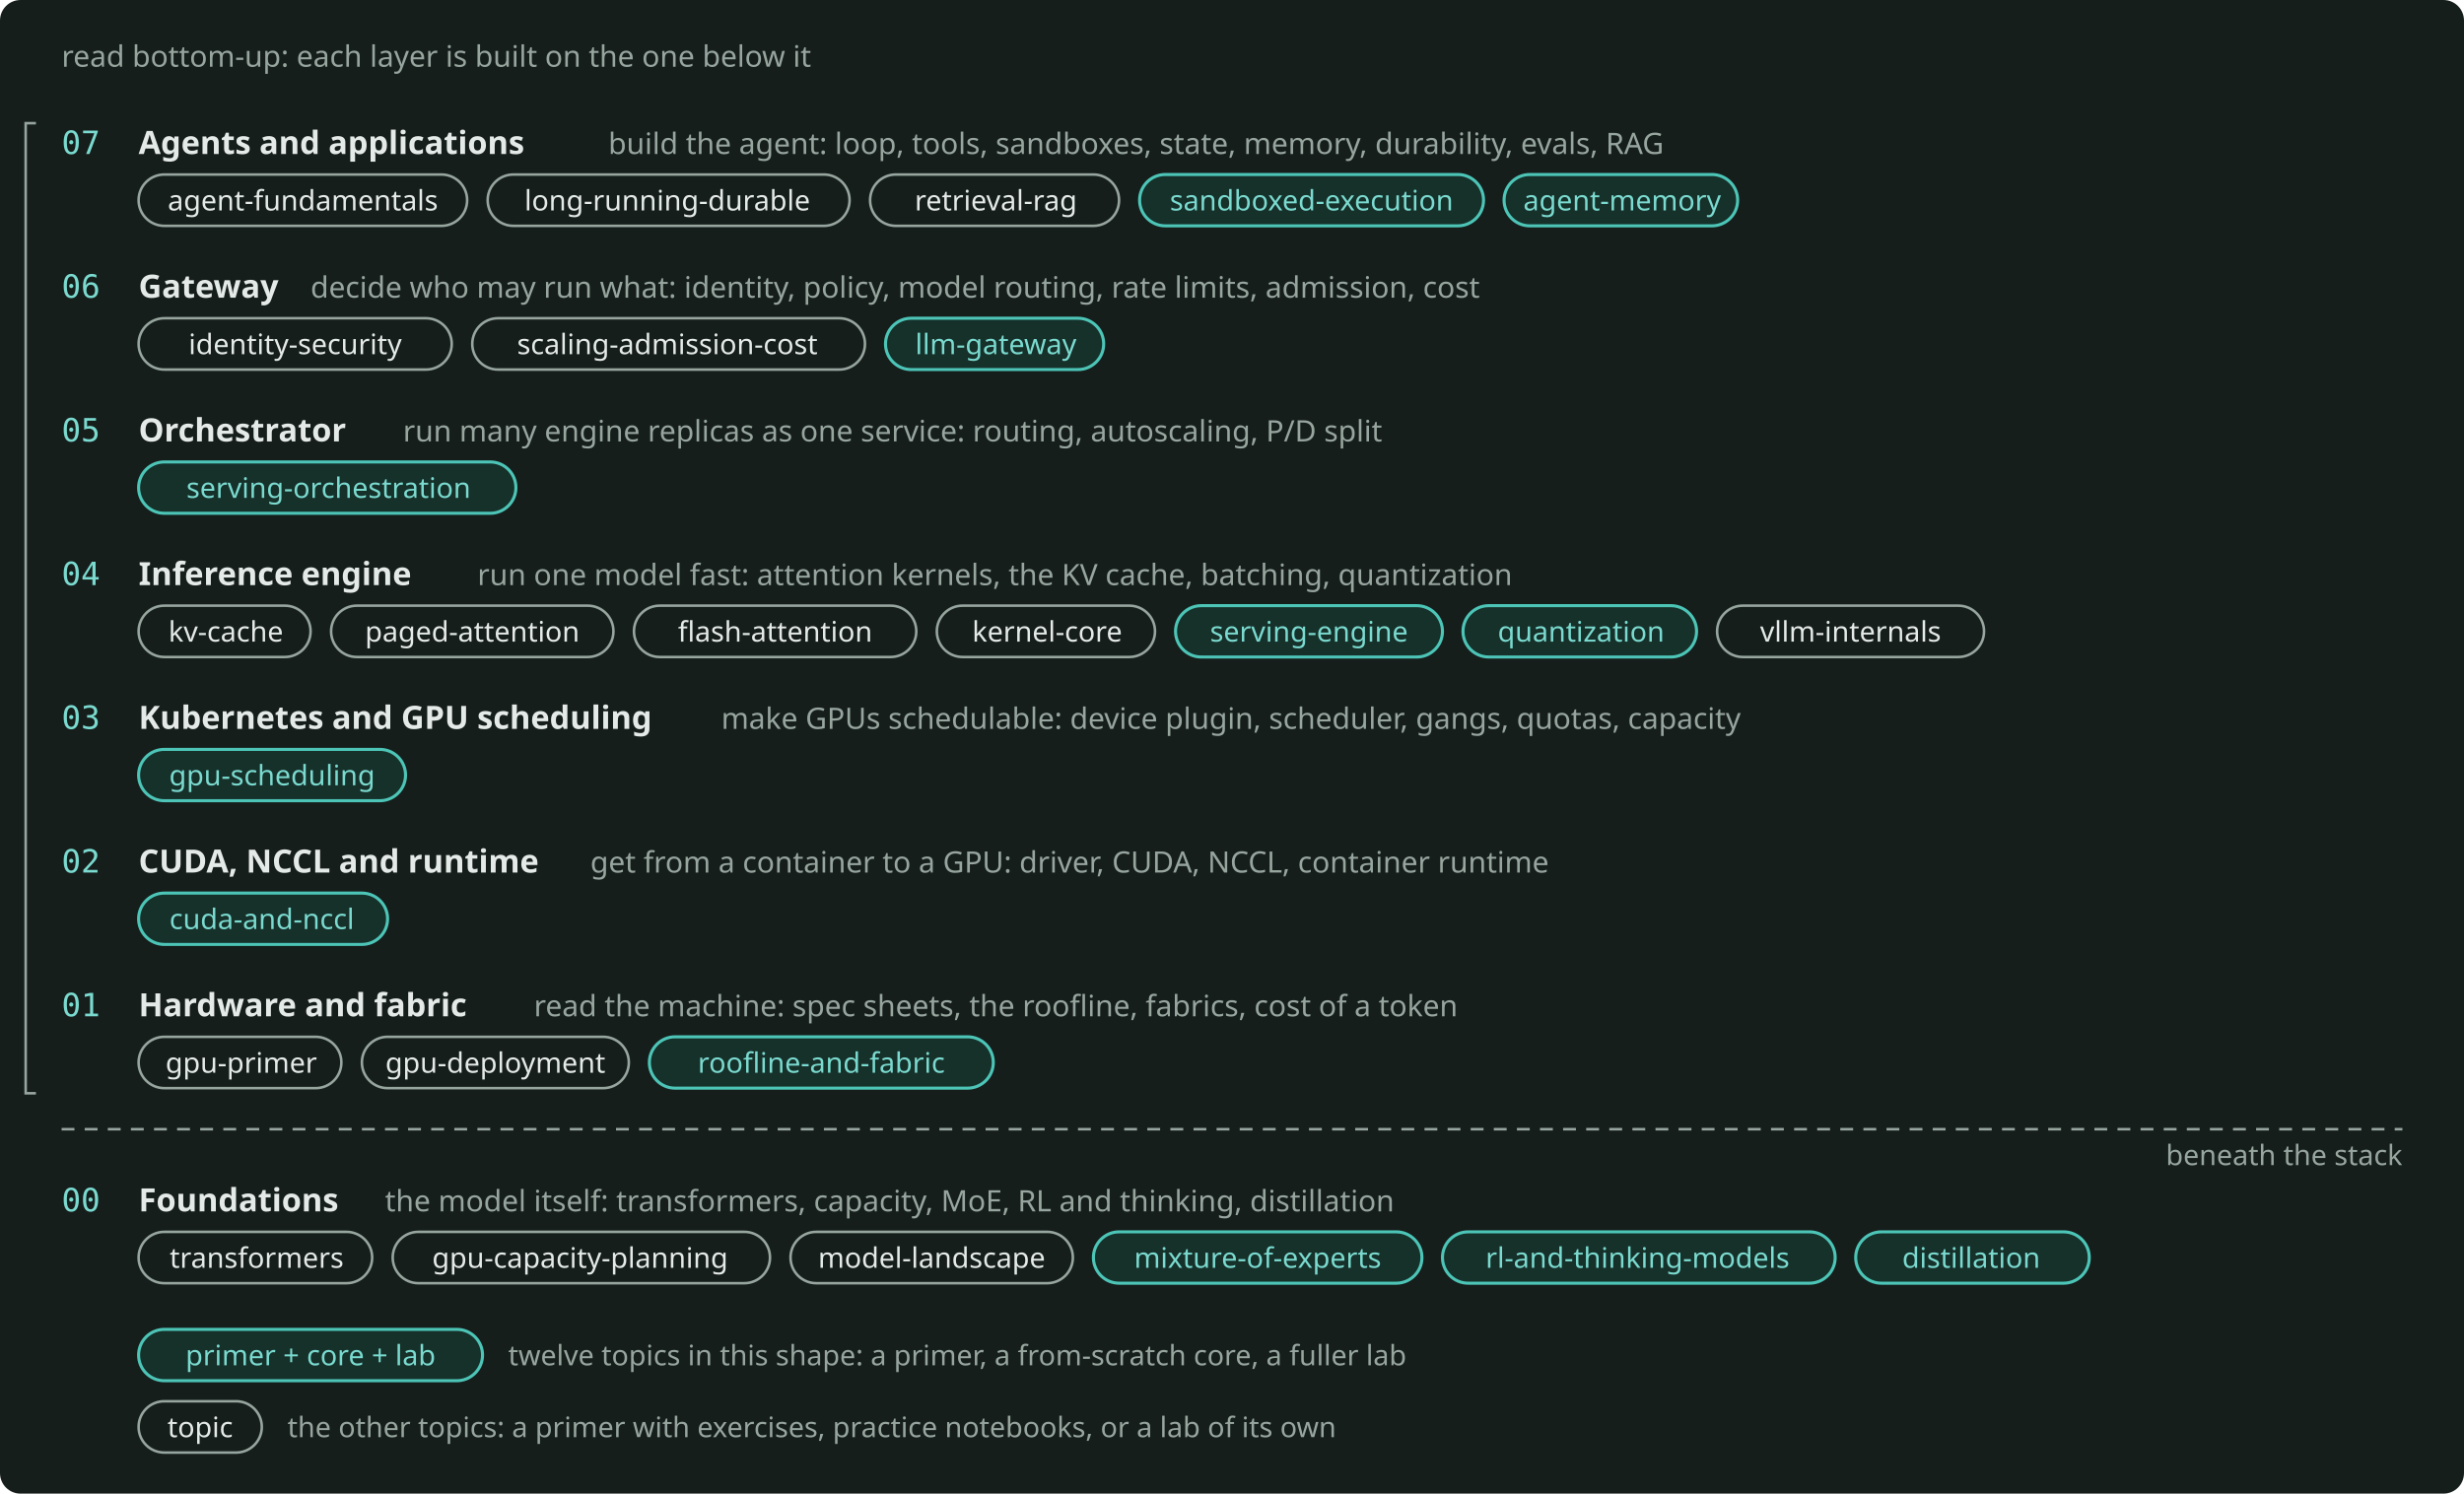
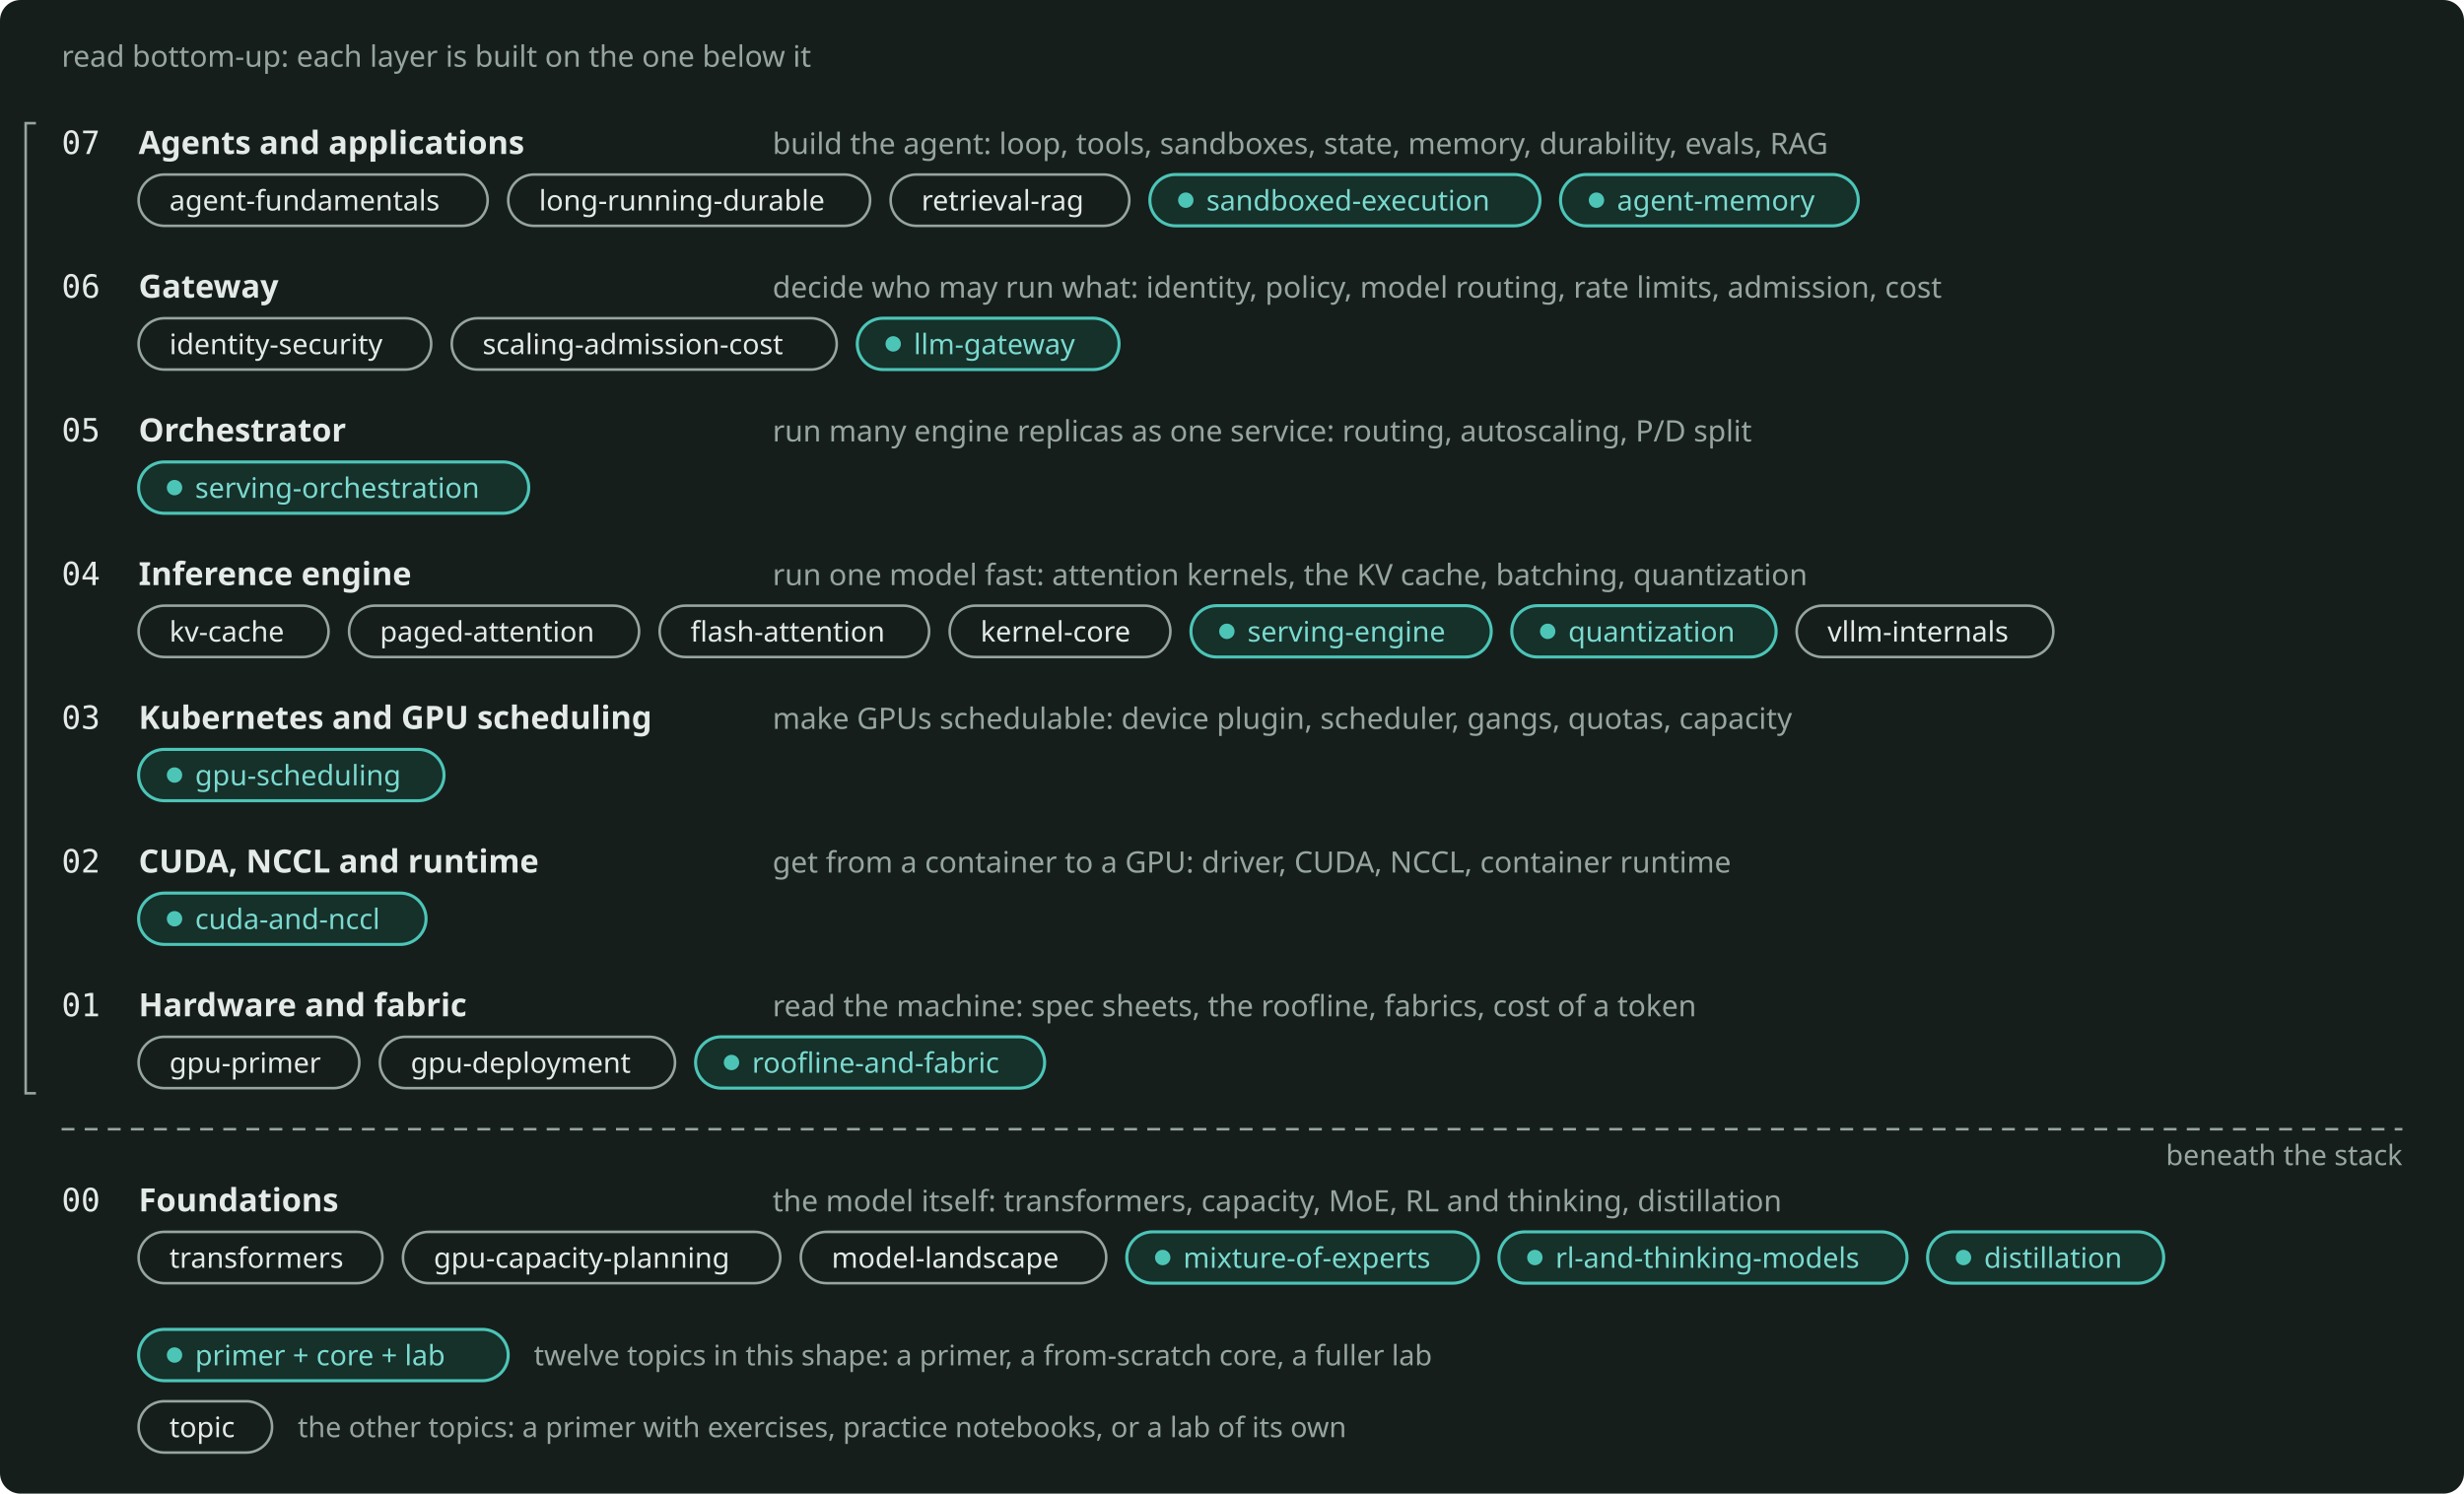
- <svg xmlns="http://www.w3.org/2000/svg" width="960" height="582" viewBox="0 0 960 582" role="img" aria-label="The repository map: eight layers from the agent at the top to the GPUs at the bottom, with the foundations beneath, and the topic folders of each layer; the twelve primer + core + lab topics are highlighted." style="color: #E4EAE7">
+ <svg xmlns="http://www.w3.org/2000/svg" width="960" height="582" viewBox="0 0 960 582" role="img" aria-label="The repository map: the eight layers, from the agents (07) at the top down to the hardware (01) and the foundations (00) beneath it, each with its job in one line and its topic folders; the twelve primer + core + lab topics are marked." style="color: #E4EAE7">
  <rect x="0" y="0" width="960" height="582" rx="8" fill="#161E1C" />
  <g font-family="Bricolage Grotesque, system-ui, sans-serif" font-size="12.5" fill="currentColor">
    <text x="24" y="26" font-size="11.5" fill="#97A59F">read bottom-up: each layer is built on the one below it</text>
-     <text x="24" y="60" font-family="JetBrains Mono, monospace" font-size="12.5" fill="#7ADACF">07</text>
+     <text x="24" y="60" font-family="JetBrains Mono, monospace" font-size="12.5">07</text>
    <text x="54" y="60" font-weight="600">Agents and applications</text>
-     <text x="237" y="60" font-size="11.5" fill="#97A59F">build the agent: loop, tools, sandboxes, state, memory, durability, evals, RAG</text>
-     <rect x="54" y="68" width="128" height="20" rx="10" fill="none" stroke="#97A59F" stroke-width="1" />
-     <text x="118" y="82" text-anchor="middle" font-size="11">agent-fundamentals</text>
-     <rect x="190" y="68" width="141" height="20" rx="10" fill="none" stroke="#97A59F" stroke-width="1" />
-     <text x="260" y="82" text-anchor="middle" font-size="11">long-running-durable</text>
-     <rect x="339" y="68" width="97" height="20" rx="10" fill="none" stroke="#97A59F" stroke-width="1" />
-     <text x="388" y="82" text-anchor="middle" font-size="11">retrieval-rag</text>
-     <rect x="444" y="68" width="134" height="20" rx="10" fill="#16302A" stroke="#4CC5B7" stroke-width="1.2" />
-     <text x="511" y="82" text-anchor="middle" font-size="11" fill="#7ADACF">sandboxed-execution</text>
-     <rect x="586" y="68" width="91" height="20" rx="10" fill="#16302A" stroke="#4CC5B7" stroke-width="1.2" />
-     <text x="632" y="82" text-anchor="middle" font-size="11" fill="#7ADACF">agent-memory</text>
-     <text x="24" y="116" font-family="JetBrains Mono, monospace" font-size="12.5" fill="#7ADACF">06</text>
+     <text x="301" y="60" font-size="11.5" fill="#97A59F">build the agent: loop, tools, sandboxes, state, memory, durability, evals, RAG</text>
+     <rect x="54" y="68" width="136" height="20" rx="10" fill="none" stroke="#97A59F" stroke-width="1" />
+     <text x="66" y="82" font-size="11">agent-fundamentals</text>
+     <rect x="198" y="68" width="141" height="20" rx="10" fill="none" stroke="#97A59F" stroke-width="1" />
+     <text x="210" y="82" font-size="11">long-running-durable</text>
+     <rect x="347" y="68" width="93" height="20" rx="10" fill="none" stroke="#97A59F" stroke-width="1" />
+     <text x="359" y="82" font-size="11">retrieval-rag</text>
+     <rect x="448" y="68" width="152" height="20" rx="10" fill="#16302A" stroke="#4CC5B7" stroke-width="1.2" />
+     <circle cx="462" cy="78" r="3" fill="#4CC5B7" />
+     <text x="470" y="82" font-size="11" fill="#7ADACF">sandboxed-execution</text>
+     <rect x="608" y="68" width="116" height="20" rx="10" fill="#16302A" stroke="#4CC5B7" stroke-width="1.2" />
+     <circle cx="622" cy="78" r="3" fill="#4CC5B7" />
+     <text x="630" y="82" font-size="11" fill="#7ADACF">agent-memory</text>
+     <text x="24" y="116" font-family="JetBrains Mono, monospace" font-size="12.5">06</text>
    <text x="54" y="116" font-weight="600">Gateway</text>
-     <text x="121" y="116" font-size="11.5" fill="#97A59F">decide who may run what: identity, policy, model routing, rate limits, admission, cost</text>
-     <rect x="54" y="124" width="122" height="20" rx="10" fill="none" stroke="#97A59F" stroke-width="1" />
-     <text x="115" y="138" text-anchor="middle" font-size="11">identity-security</text>
-     <rect x="184" y="124" width="153" height="20" rx="10" fill="none" stroke="#97A59F" stroke-width="1" />
-     <text x="260" y="138" text-anchor="middle" font-size="11">scaling-admission-cost</text>
-     <rect x="345" y="124" width="85" height="20" rx="10" fill="#16302A" stroke="#4CC5B7" stroke-width="1.2" />
-     <text x="388" y="138" text-anchor="middle" font-size="11" fill="#7ADACF">llm-gateway</text>
-     <text x="24" y="172" font-family="JetBrains Mono, monospace" font-size="12.5" fill="#7ADACF">05</text>
+     <text x="301" y="116" font-size="11.5" fill="#97A59F">decide who may run what: identity, policy, model routing, rate limits, admission, cost</text>
+     <rect x="54" y="124" width="114" height="20" rx="10" fill="none" stroke="#97A59F" stroke-width="1" />
+     <text x="66" y="138" font-size="11">identity-security</text>
+     <rect x="176" y="124" width="150" height="20" rx="10" fill="none" stroke="#97A59F" stroke-width="1" />
+     <text x="188" y="138" font-size="11">scaling-admission-cost</text>
+     <rect x="334" y="124" width="102" height="20" rx="10" fill="#16302A" stroke="#4CC5B7" stroke-width="1.2" />
+     <circle cx="348" cy="134" r="3" fill="#4CC5B7" />
+     <text x="356" y="138" font-size="11" fill="#7ADACF">llm-gateway</text>
+     <text x="24" y="172" font-family="JetBrains Mono, monospace" font-size="12.5">05</text>
    <text x="54" y="172" font-weight="600">Orchestrator</text>
-     <text x="157" y="172" font-size="11.5" fill="#97A59F">run many engine replicas as one service: routing, autoscaling, P/D split</text>
-     <rect x="54" y="180" width="147" height="20" rx="10" fill="#16302A" stroke="#4CC5B7" stroke-width="1.2" />
-     <text x="128" y="194" text-anchor="middle" font-size="11" fill="#7ADACF">serving-orchestration</text>
-     <text x="24" y="228" font-family="JetBrains Mono, monospace" font-size="12.5" fill="#7ADACF">04</text>
+     <text x="301" y="172" font-size="11.5" fill="#97A59F">run many engine replicas as one service: routing, autoscaling, P/D split</text>
+     <rect x="54" y="180" width="152" height="20" rx="10" fill="#16302A" stroke="#4CC5B7" stroke-width="1.2" />
+     <circle cx="68" cy="190" r="3" fill="#4CC5B7" />
+     <text x="76" y="194" font-size="11" fill="#7ADACF">serving-orchestration</text>
+     <text x="24" y="228" font-family="JetBrains Mono, monospace" font-size="12.5">04</text>
    <text x="54" y="228" font-weight="600">Inference engine</text>
-     <text x="186" y="228" font-size="11.5" fill="#97A59F">run one model fast: attention kernels, the KV cache, batching, quantization</text>
-     <rect x="54" y="236" width="67" height="20" rx="10" fill="none" stroke="#97A59F" stroke-width="1" />
-     <text x="88" y="250" text-anchor="middle" font-size="11">kv-cache</text>
-     <rect x="129" y="236" width="110" height="20" rx="10" fill="none" stroke="#97A59F" stroke-width="1" />
-     <text x="184" y="250" text-anchor="middle" font-size="11">paged-attention</text>
-     <rect x="247" y="236" width="110" height="20" rx="10" fill="none" stroke="#97A59F" stroke-width="1" />
-     <text x="302" y="250" text-anchor="middle" font-size="11">flash-attention</text>
-     <rect x="365" y="236" width="85" height="20" rx="10" fill="none" stroke="#97A59F" stroke-width="1" />
-     <text x="408" y="250" text-anchor="middle" font-size="11">kernel-core</text>
-     <rect x="458" y="236" width="104" height="20" rx="10" fill="#16302A" stroke="#4CC5B7" stroke-width="1.2" />
-     <text x="510" y="250" text-anchor="middle" font-size="11" fill="#7ADACF">serving-engine</text>
-     <rect x="570" y="236" width="91" height="20" rx="10" fill="#16302A" stroke="#4CC5B7" stroke-width="1.2" />
-     <text x="616" y="250" text-anchor="middle" font-size="11" fill="#7ADACF">quantization</text>
-     <rect x="669" y="236" width="104" height="20" rx="10" fill="none" stroke="#97A59F" stroke-width="1" />
-     <text x="721" y="250" text-anchor="middle" font-size="11">vllm-internals</text>
-     <text x="24" y="284" font-family="JetBrains Mono, monospace" font-size="12.5" fill="#7ADACF">03</text>
+     <text x="301" y="228" font-size="11.5" fill="#97A59F">run one model fast: attention kernels, the KV cache, batching, quantization</text>
+     <rect x="54" y="236" width="74" height="20" rx="10" fill="none" stroke="#97A59F" stroke-width="1" />
+     <text x="66" y="250" font-size="11">kv-cache</text>
+     <rect x="136" y="236" width="113" height="20" rx="10" fill="none" stroke="#97A59F" stroke-width="1" />
+     <text x="148" y="250" font-size="11">paged-attention</text>
+     <rect x="257" y="236" width="105" height="20" rx="10" fill="none" stroke="#97A59F" stroke-width="1" />
+     <text x="269" y="250" font-size="11">flash-attention</text>
+     <rect x="370" y="236" width="86" height="20" rx="10" fill="none" stroke="#97A59F" stroke-width="1" />
+     <text x="382" y="250" font-size="11">kernel-core</text>
+     <rect x="464" y="236" width="117" height="20" rx="10" fill="#16302A" stroke="#4CC5B7" stroke-width="1.2" />
+     <circle cx="478" cy="246" r="3" fill="#4CC5B7" />
+     <text x="486" y="250" font-size="11" fill="#7ADACF">serving-engine</text>
+     <rect x="589" y="236" width="103" height="20" rx="10" fill="#16302A" stroke="#4CC5B7" stroke-width="1.2" />
+     <circle cx="603" cy="246" r="3" fill="#4CC5B7" />
+     <text x="611" y="250" font-size="11" fill="#7ADACF">quantization</text>
+     <rect x="700" y="236" width="100" height="20" rx="10" fill="none" stroke="#97A59F" stroke-width="1" />
+     <text x="712" y="250" font-size="11">vllm-internals</text>
+     <text x="24" y="284" font-family="JetBrains Mono, monospace" font-size="12.5">03</text>
    <text x="54" y="284" font-weight="600">Kubernetes and GPU scheduling</text>
-     <text x="281" y="284" font-size="11.5" fill="#97A59F">make GPUs schedulable: device plugin, scheduler, gangs, quotas, capacity</text>
-     <rect x="54" y="292" width="104" height="20" rx="10" fill="#16302A" stroke="#4CC5B7" stroke-width="1.2" />
-     <text x="106" y="306" text-anchor="middle" font-size="11" fill="#7ADACF">gpu-scheduling</text>
-     <text x="24" y="340" font-family="JetBrains Mono, monospace" font-size="12.5" fill="#7ADACF">02</text>
+     <text x="301" y="284" font-size="11.5" fill="#97A59F">make GPUs schedulable: device plugin, scheduler, gangs, quotas, capacity</text>
+     <rect x="54" y="292" width="119" height="20" rx="10" fill="#16302A" stroke="#4CC5B7" stroke-width="1.2" />
+     <circle cx="68" cy="302" r="3" fill="#4CC5B7" />
+     <text x="76" y="306" font-size="11" fill="#7ADACF">gpu-scheduling</text>
+     <text x="24" y="340" font-family="JetBrains Mono, monospace" font-size="12.5">02</text>
    <text x="54" y="340" font-weight="600">CUDA, NCCL and runtime</text>
-     <text x="230" y="340" font-size="11.5" fill="#97A59F">get from a container to a GPU: driver, CUDA, NCCL, container runtime</text>
-     <rect x="54" y="348" width="97" height="20" rx="10" fill="#16302A" stroke="#4CC5B7" stroke-width="1.2" />
-     <text x="102" y="362" text-anchor="middle" font-size="11" fill="#7ADACF">cuda-and-nccl</text>
-     <text x="24" y="396" font-family="JetBrains Mono, monospace" font-size="12.5" fill="#7ADACF">01</text>
+     <text x="301" y="340" font-size="11.5" fill="#97A59F">get from a container to a GPU: driver, CUDA, NCCL, container runtime</text>
+     <rect x="54" y="348" width="112" height="20" rx="10" fill="#16302A" stroke="#4CC5B7" stroke-width="1.2" />
+     <circle cx="68" cy="358" r="3" fill="#4CC5B7" />
+     <text x="76" y="362" font-size="11" fill="#7ADACF">cuda-and-nccl</text>
+     <text x="24" y="396" font-family="JetBrains Mono, monospace" font-size="12.5">01</text>
    <text x="54" y="396" font-weight="600">Hardware and fabric</text>
-     <text x="208" y="396" font-size="11.5" fill="#97A59F">read the machine: spec sheets, the roofline, fabrics, cost of a token</text>
-     <rect x="54" y="404" width="79" height="20" rx="10" fill="none" stroke="#97A59F" stroke-width="1" />
-     <text x="94" y="418" text-anchor="middle" font-size="11">gpu-primer</text>
-     <rect x="141" y="404" width="104" height="20" rx="10" fill="none" stroke="#97A59F" stroke-width="1" />
-     <text x="193" y="418" text-anchor="middle" font-size="11">gpu-deployment</text>
-     <rect x="253" y="404" width="134" height="20" rx="10" fill="#16302A" stroke="#4CC5B7" stroke-width="1.2" />
-     <text x="320" y="418" text-anchor="middle" font-size="11" fill="#7ADACF">roofline-and-fabric</text>
+     <text x="301" y="396" font-size="11.5" fill="#97A59F">read the machine: spec sheets, the roofline, fabrics, cost of a token</text>
+     <rect x="54" y="404" width="86" height="20" rx="10" fill="none" stroke="#97A59F" stroke-width="1" />
+     <text x="66" y="418" font-size="11">gpu-primer</text>
+     <rect x="148" y="404" width="115" height="20" rx="10" fill="none" stroke="#97A59F" stroke-width="1" />
+     <text x="160" y="418" font-size="11">gpu-deployment</text>
+     <rect x="271" y="404" width="136" height="20" rx="10" fill="#16302A" stroke="#4CC5B7" stroke-width="1.2" />
+     <circle cx="285" cy="414" r="3" fill="#4CC5B7" />
+     <text x="293" y="418" font-size="11" fill="#7ADACF">roofline-and-fabric</text>
    <line x1="24" y1="440" x2="936" y2="440" stroke="#97A59F" stroke-width="1" stroke-dasharray="5 4" />
    <text x="936" y="454" text-anchor="end" font-size="11" fill="#97A59F">beneath the stack</text>
-     <text x="24" y="472" font-family="JetBrains Mono, monospace" font-size="12.5" fill="#7ADACF">00</text>
+     <text x="24" y="472" font-family="JetBrains Mono, monospace" font-size="12.5">00</text>
    <text x="54" y="472" font-weight="600">Foundations</text>
-     <text x="150" y="472" font-size="11.5" fill="#97A59F">the model itself: transformers, capacity, MoE, RL and thinking, distillation</text>
-     <rect x="54" y="480" width="91" height="20" rx="10" fill="none" stroke="#97A59F" stroke-width="1" />
-     <text x="100" y="494" text-anchor="middle" font-size="11">transformers</text>
-     <rect x="153" y="480" width="147" height="20" rx="10" fill="none" stroke="#97A59F" stroke-width="1" />
-     <text x="226" y="494" text-anchor="middle" font-size="11">gpu-capacity-planning</text>
-     <rect x="308" y="480" width="110" height="20" rx="10" fill="none" stroke="#97A59F" stroke-width="1" />
-     <text x="363" y="494" text-anchor="middle" font-size="11">model-landscape</text>
-     <rect x="426" y="480" width="128" height="20" rx="10" fill="#16302A" stroke="#4CC5B7" stroke-width="1.2" />
-     <text x="490" y="494" text-anchor="middle" font-size="11" fill="#7ADACF">mixture-of-experts</text>
-     <rect x="562" y="480" width="153" height="20" rx="10" fill="#16302A" stroke="#4CC5B7" stroke-width="1.2" />
-     <text x="638" y="494" text-anchor="middle" font-size="11" fill="#7ADACF">rl-and-thinking-models</text>
-     <rect x="723" y="480" width="91" height="20" rx="10" fill="#16302A" stroke="#4CC5B7" stroke-width="1.2" />
-     <text x="768" y="494" text-anchor="middle" font-size="11" fill="#7ADACF">distillation</text>
+     <text x="301" y="472" font-size="11.5" fill="#97A59F">the model itself: transformers, capacity, MoE, RL and thinking, distillation</text>
+     <rect x="54" y="480" width="95" height="20" rx="10" fill="none" stroke="#97A59F" stroke-width="1" />
+     <text x="66" y="494" font-size="11">transformers</text>
+     <rect x="157" y="480" width="147" height="20" rx="10" fill="none" stroke="#97A59F" stroke-width="1" />
+     <text x="169" y="494" font-size="11">gpu-capacity-planning</text>
+     <rect x="312" y="480" width="119" height="20" rx="10" fill="none" stroke="#97A59F" stroke-width="1" />
+     <text x="324" y="494" font-size="11">model-landscape</text>
+     <rect x="439" y="480" width="137" height="20" rx="10" fill="#16302A" stroke="#4CC5B7" stroke-width="1.2" />
+     <circle cx="453" cy="490" r="3" fill="#4CC5B7" />
+     <text x="461" y="494" font-size="11" fill="#7ADACF">mixture-of-experts</text>
+     <rect x="584" y="480" width="159" height="20" rx="10" fill="#16302A" stroke="#4CC5B7" stroke-width="1.2" />
+     <circle cx="598" cy="490" r="3" fill="#4CC5B7" />
+     <text x="606" y="494" font-size="11" fill="#7ADACF">rl-and-thinking-models</text>
+     <rect x="751" y="480" width="92" height="20" rx="10" fill="#16302A" stroke="#4CC5B7" stroke-width="1.2" />
+     <circle cx="765" cy="490" r="3" fill="#4CC5B7" />
+     <text x="773" y="494" font-size="11" fill="#7ADACF">distillation</text>
    <path d="M14 48 L10 48 L10 426 L14 426" fill="none" stroke="#97A59F" stroke-width="1" />
-     <rect x="54" y="518" width="134" height="20" rx="10" fill="#16302A" stroke="#4CC5B7" stroke-width="1.2" />
-     <text x="121" y="532" text-anchor="middle" font-size="11" fill="#7ADACF">primer + core + lab</text>
-     <text x="198" y="532" font-size="11" fill="#97A59F">twelve topics in this shape: a primer, a from-scratch core, a fuller lab</text>
-     <rect x="54" y="546" width="48" height="20" rx="10" fill="none" stroke="#97A59F" stroke-width="1" />
-     <text x="78" y="560" text-anchor="middle" font-size="11">topic</text>
-     <text x="112" y="560" font-size="11" fill="#97A59F">the other topics: a primer with exercises, practice notebooks, or a lab of its own</text>
+     <rect x="54" y="518" width="144" height="20" rx="10" fill="#16302A" stroke="#4CC5B7" stroke-width="1.2" />
+     <circle cx="68" cy="528" r="3" fill="#4CC5B7" />
+     <text x="76" y="532" font-size="11" fill="#7ADACF">primer + core + lab</text>
+     <text x="208" y="532" font-size="11" fill="#97A59F">twelve topics in this shape: a primer, a from-scratch core, a fuller lab</text>
+     <rect x="54" y="546" width="52" height="20" rx="10" fill="none" stroke="#97A59F" stroke-width="1" />
+     <text x="66" y="560" font-size="11">topic</text>
+     <text x="116" y="560" font-size="11" fill="#97A59F">the other topics: a primer with exercises, practice notebooks, or a lab of its own</text>
  </g>
</svg>
